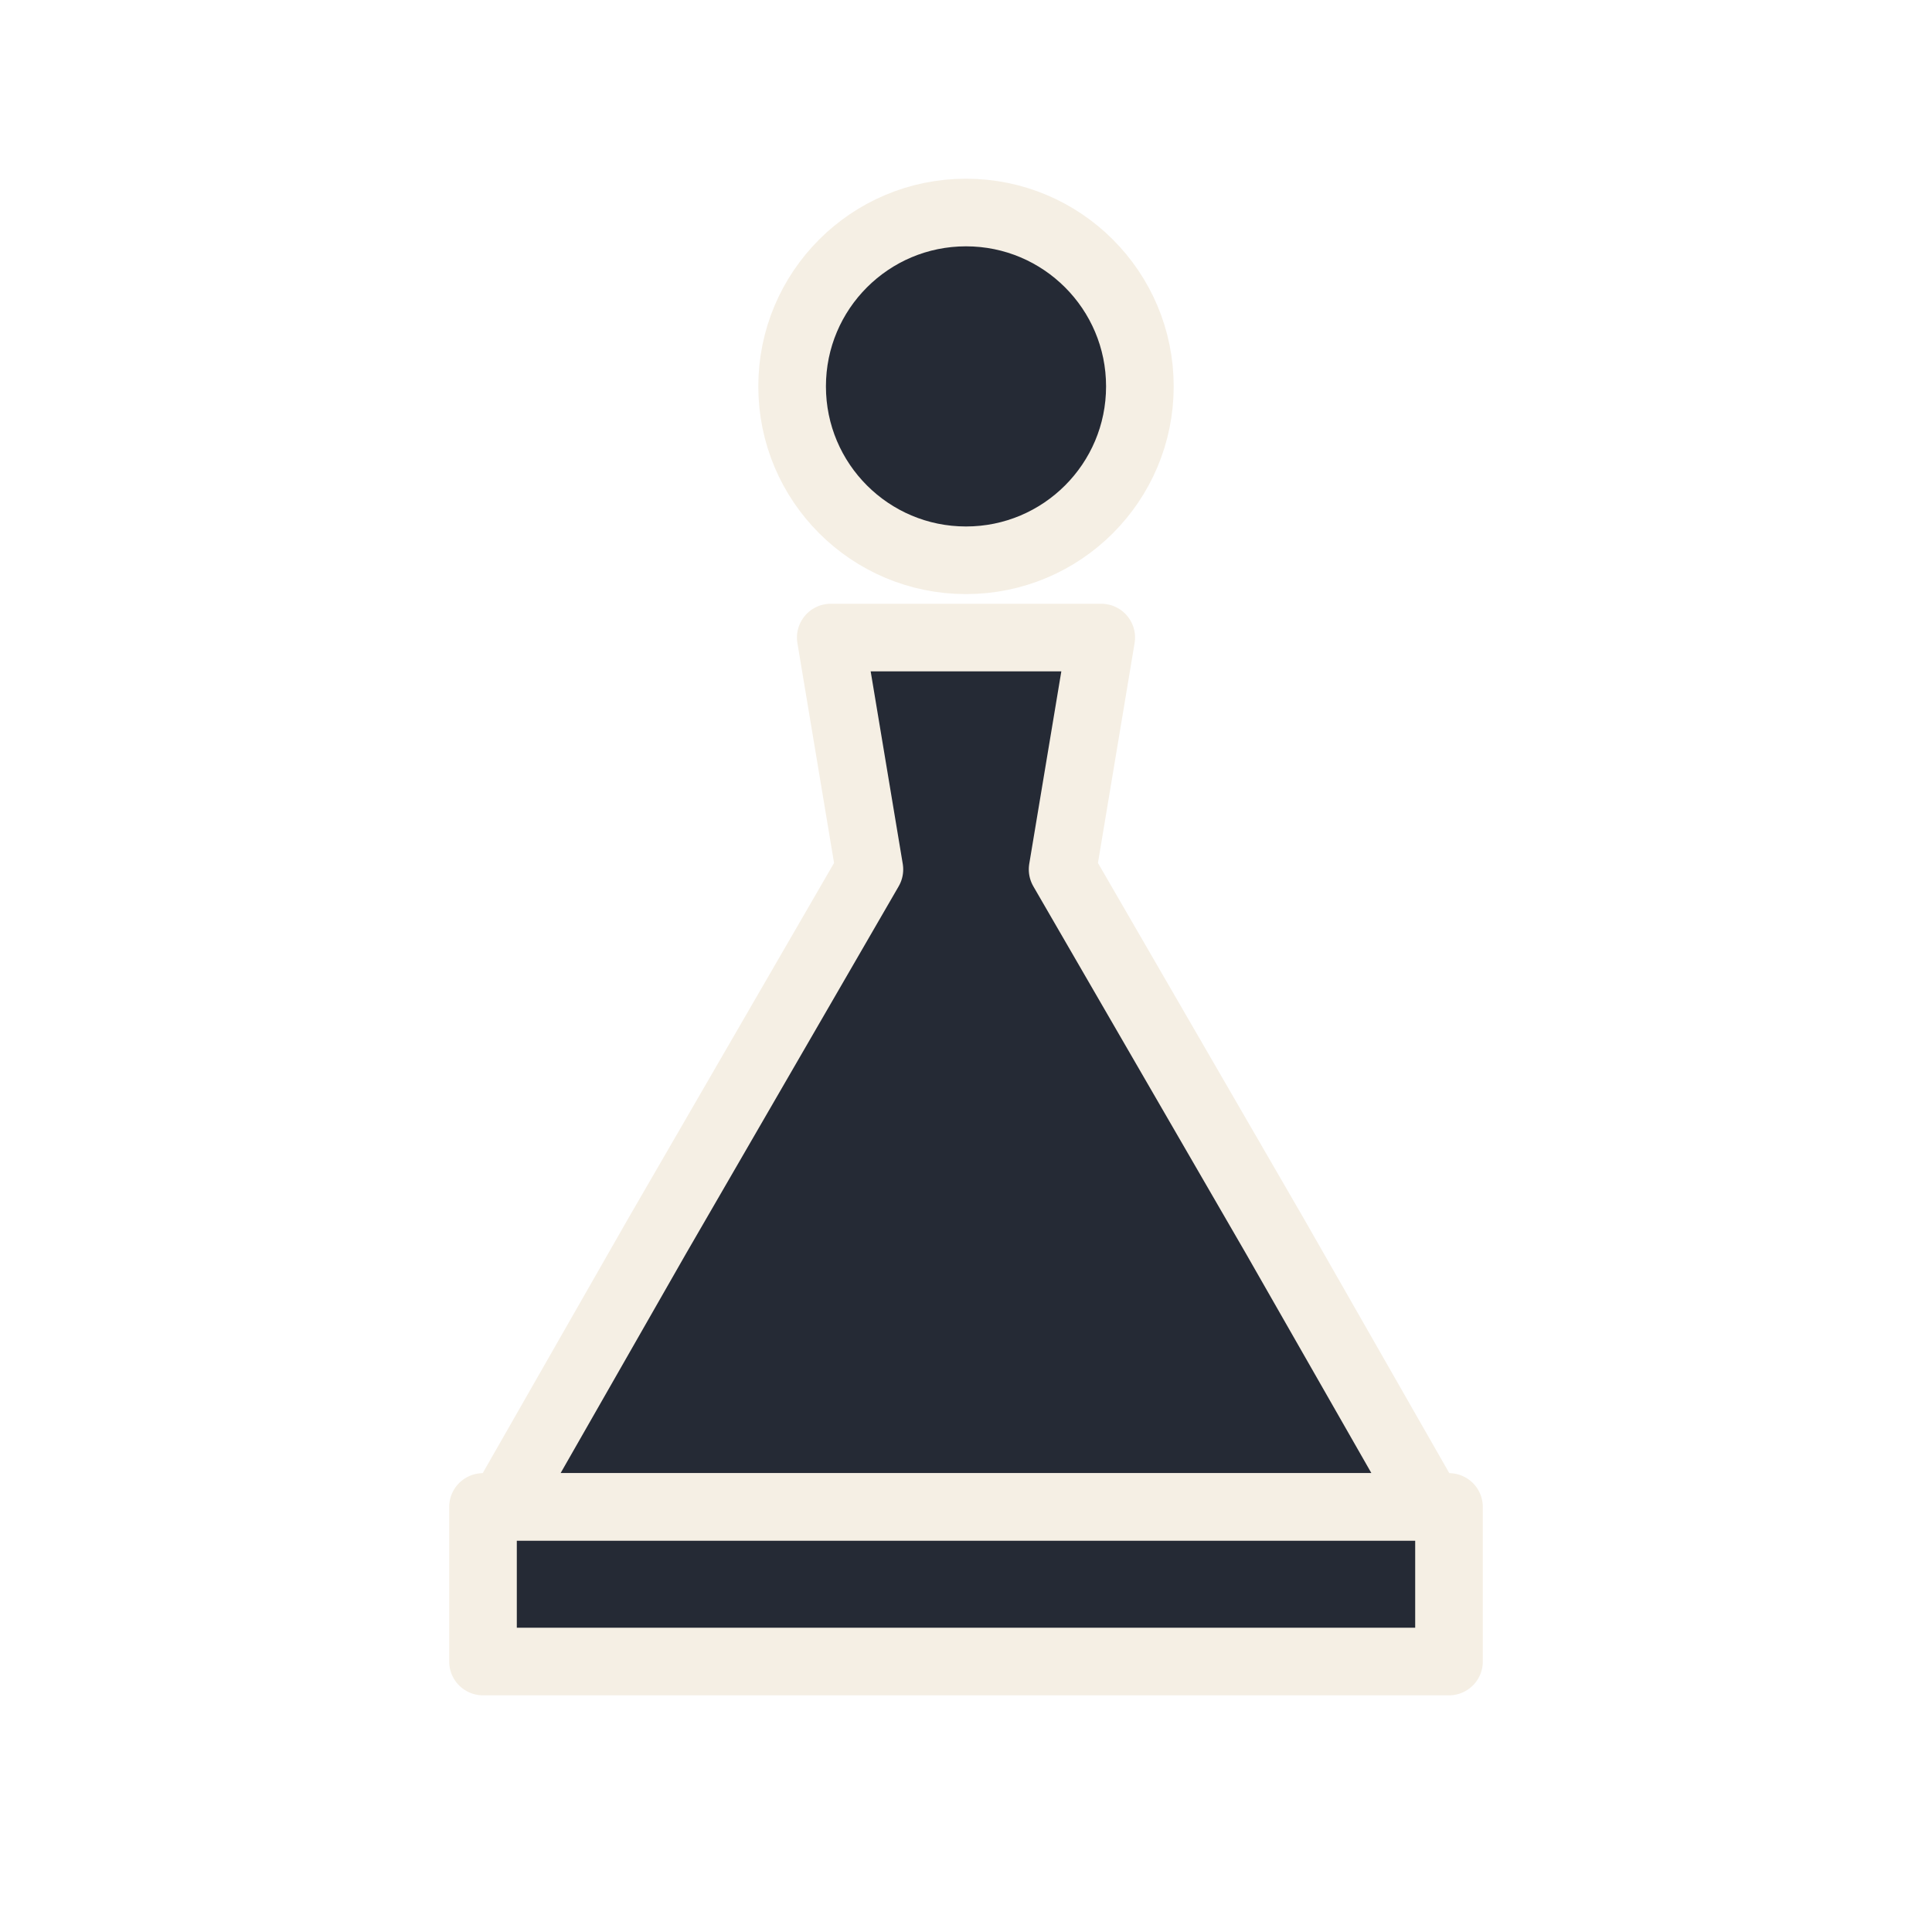
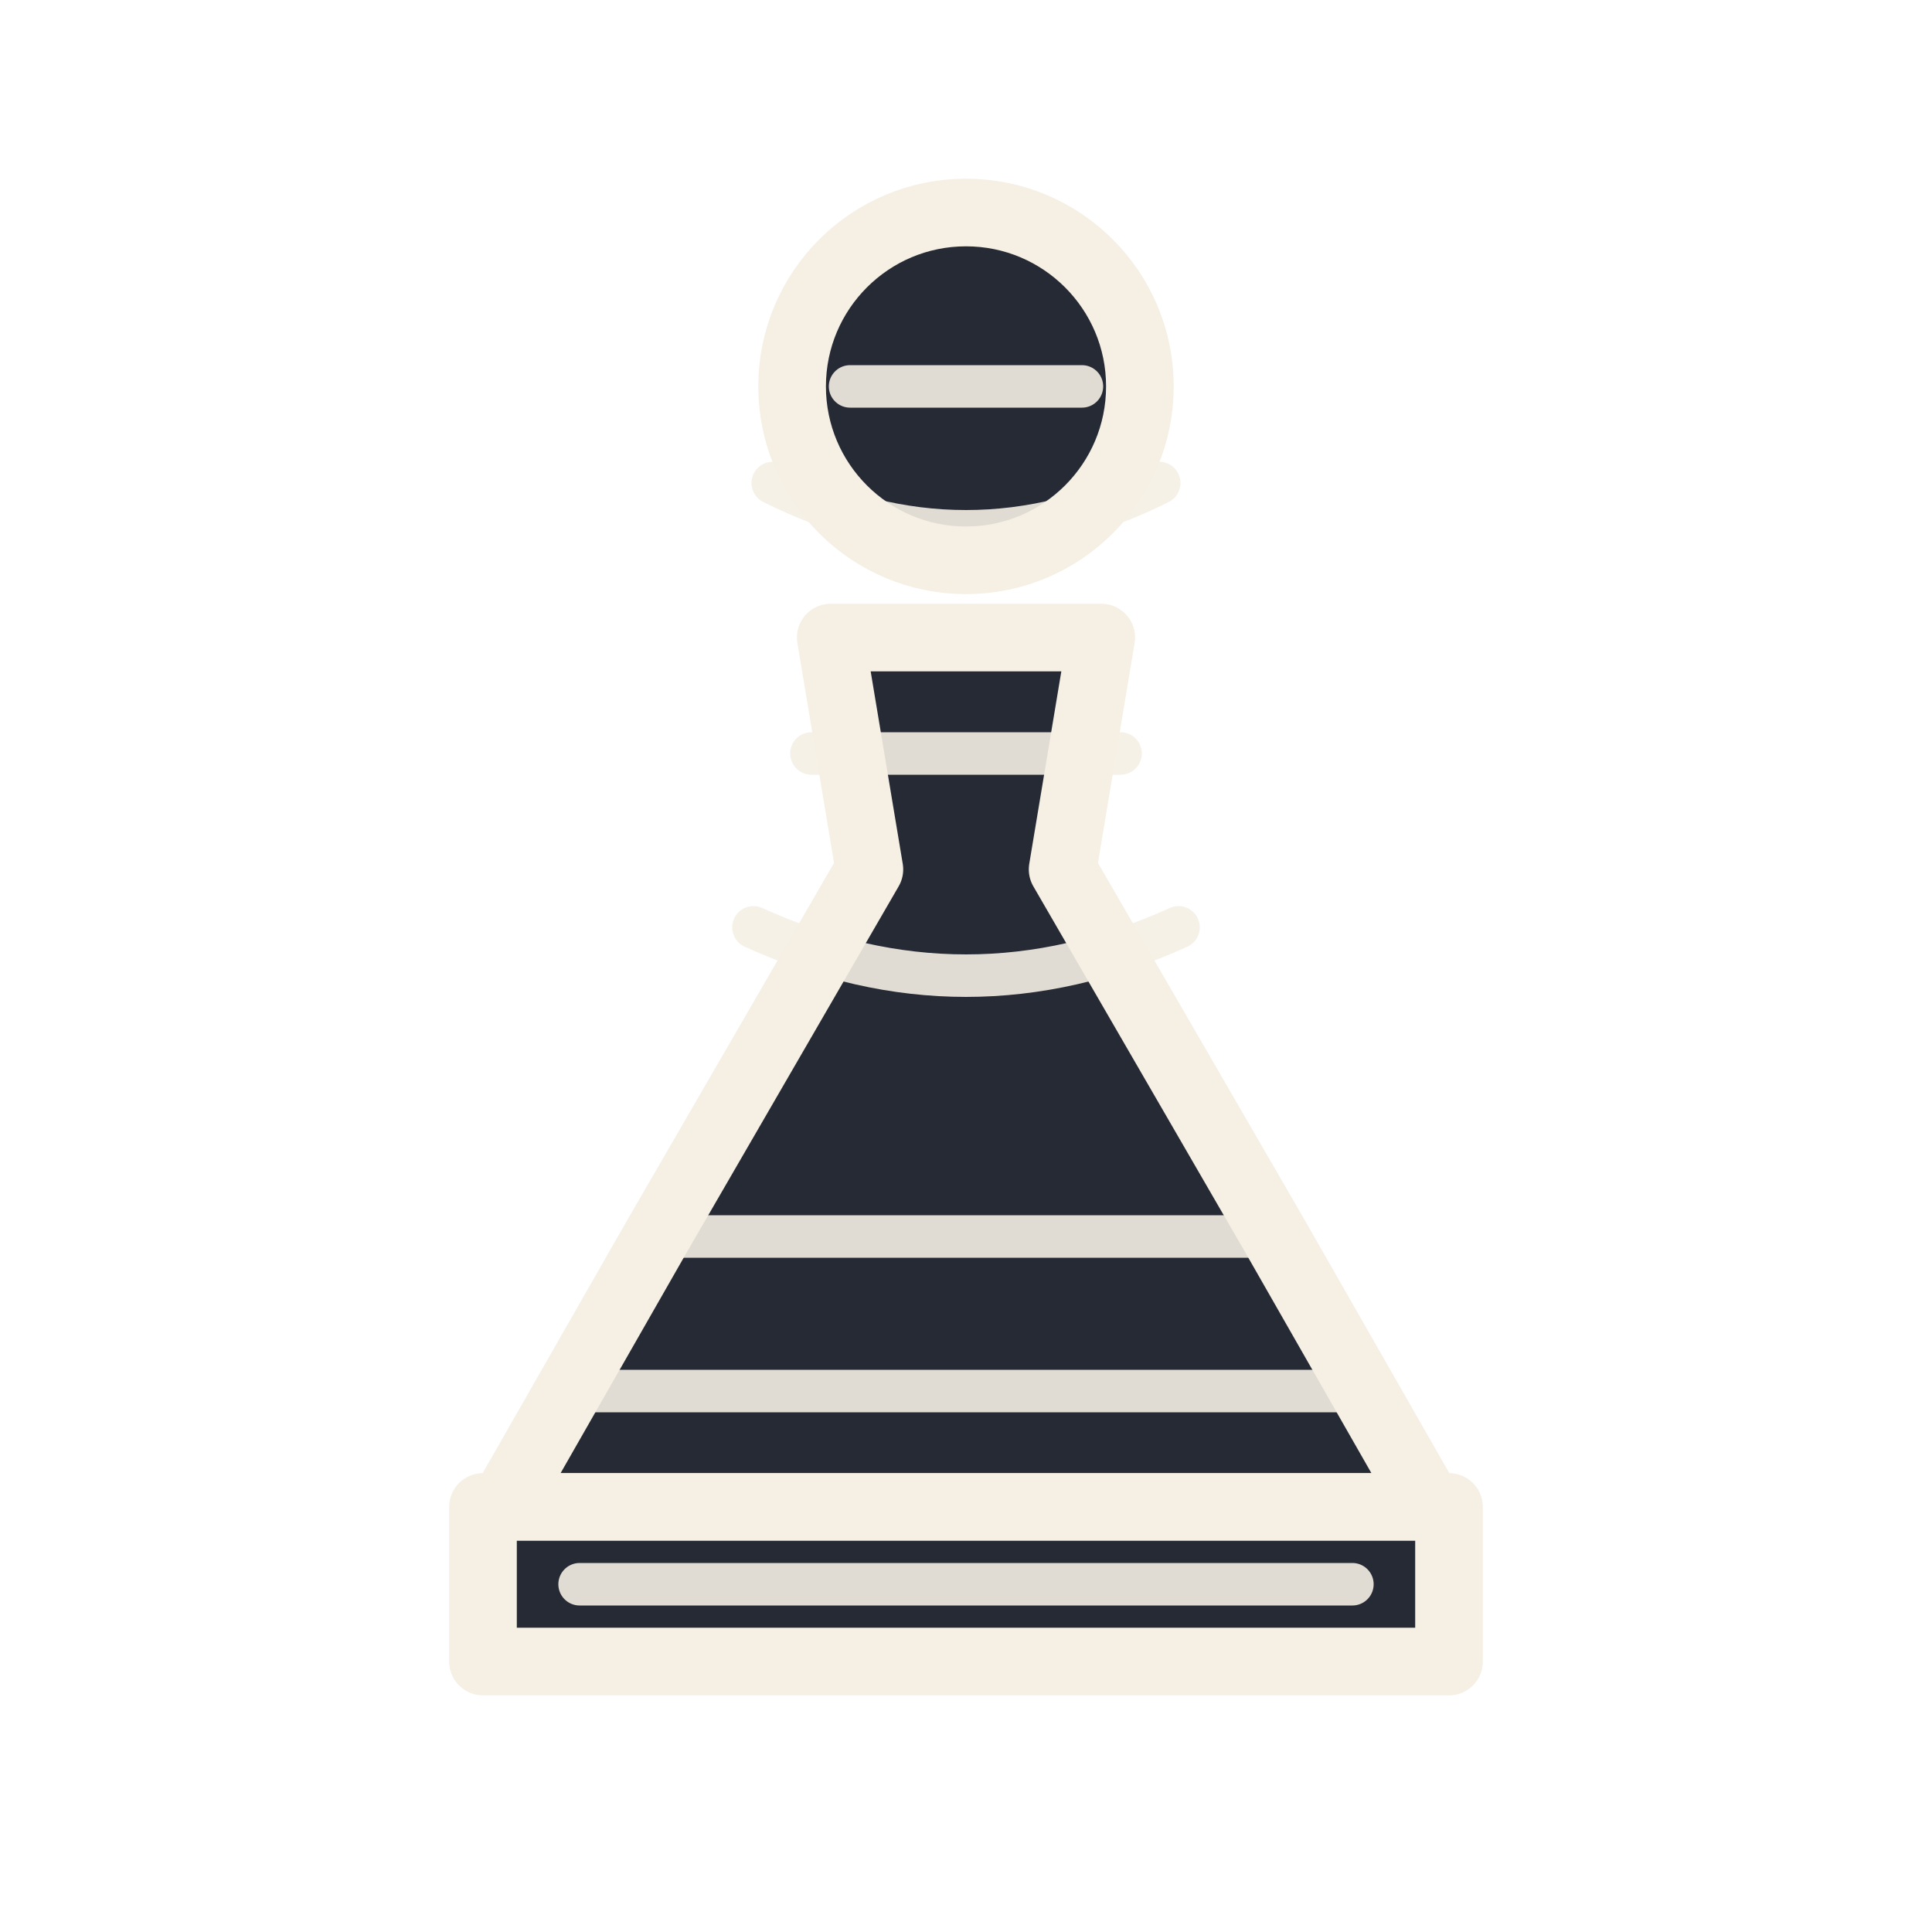
<svg xmlns="http://www.w3.org/2000/svg" viewBox="0 0 100 100" role="img" aria-label="Black Pawn">
  <g fill="#252a35" stroke="#f5efe4" stroke-width="3.5" stroke-linejoin="round" stroke-linecap="round">
    <circle cx="50" cy="20" r="9" />
    <path d="M43 33h14l-2 12 11 19 8 14H26l8-14 11-19z" />
    <path d="M25 78h50v8H25z" />
+     <g fill="none" stroke="#f5efe4" stroke-width="2.2" stroke-linecap="round" stroke-linejoin="round" opacity=".9">
+       <path d="M44 20h12M40 25q10 5 20 0M42 39h16M39 48q11 5 22 0M34 64h32M30 72h40M30 82h40" />
+     </g>
  </g>
</svg>
